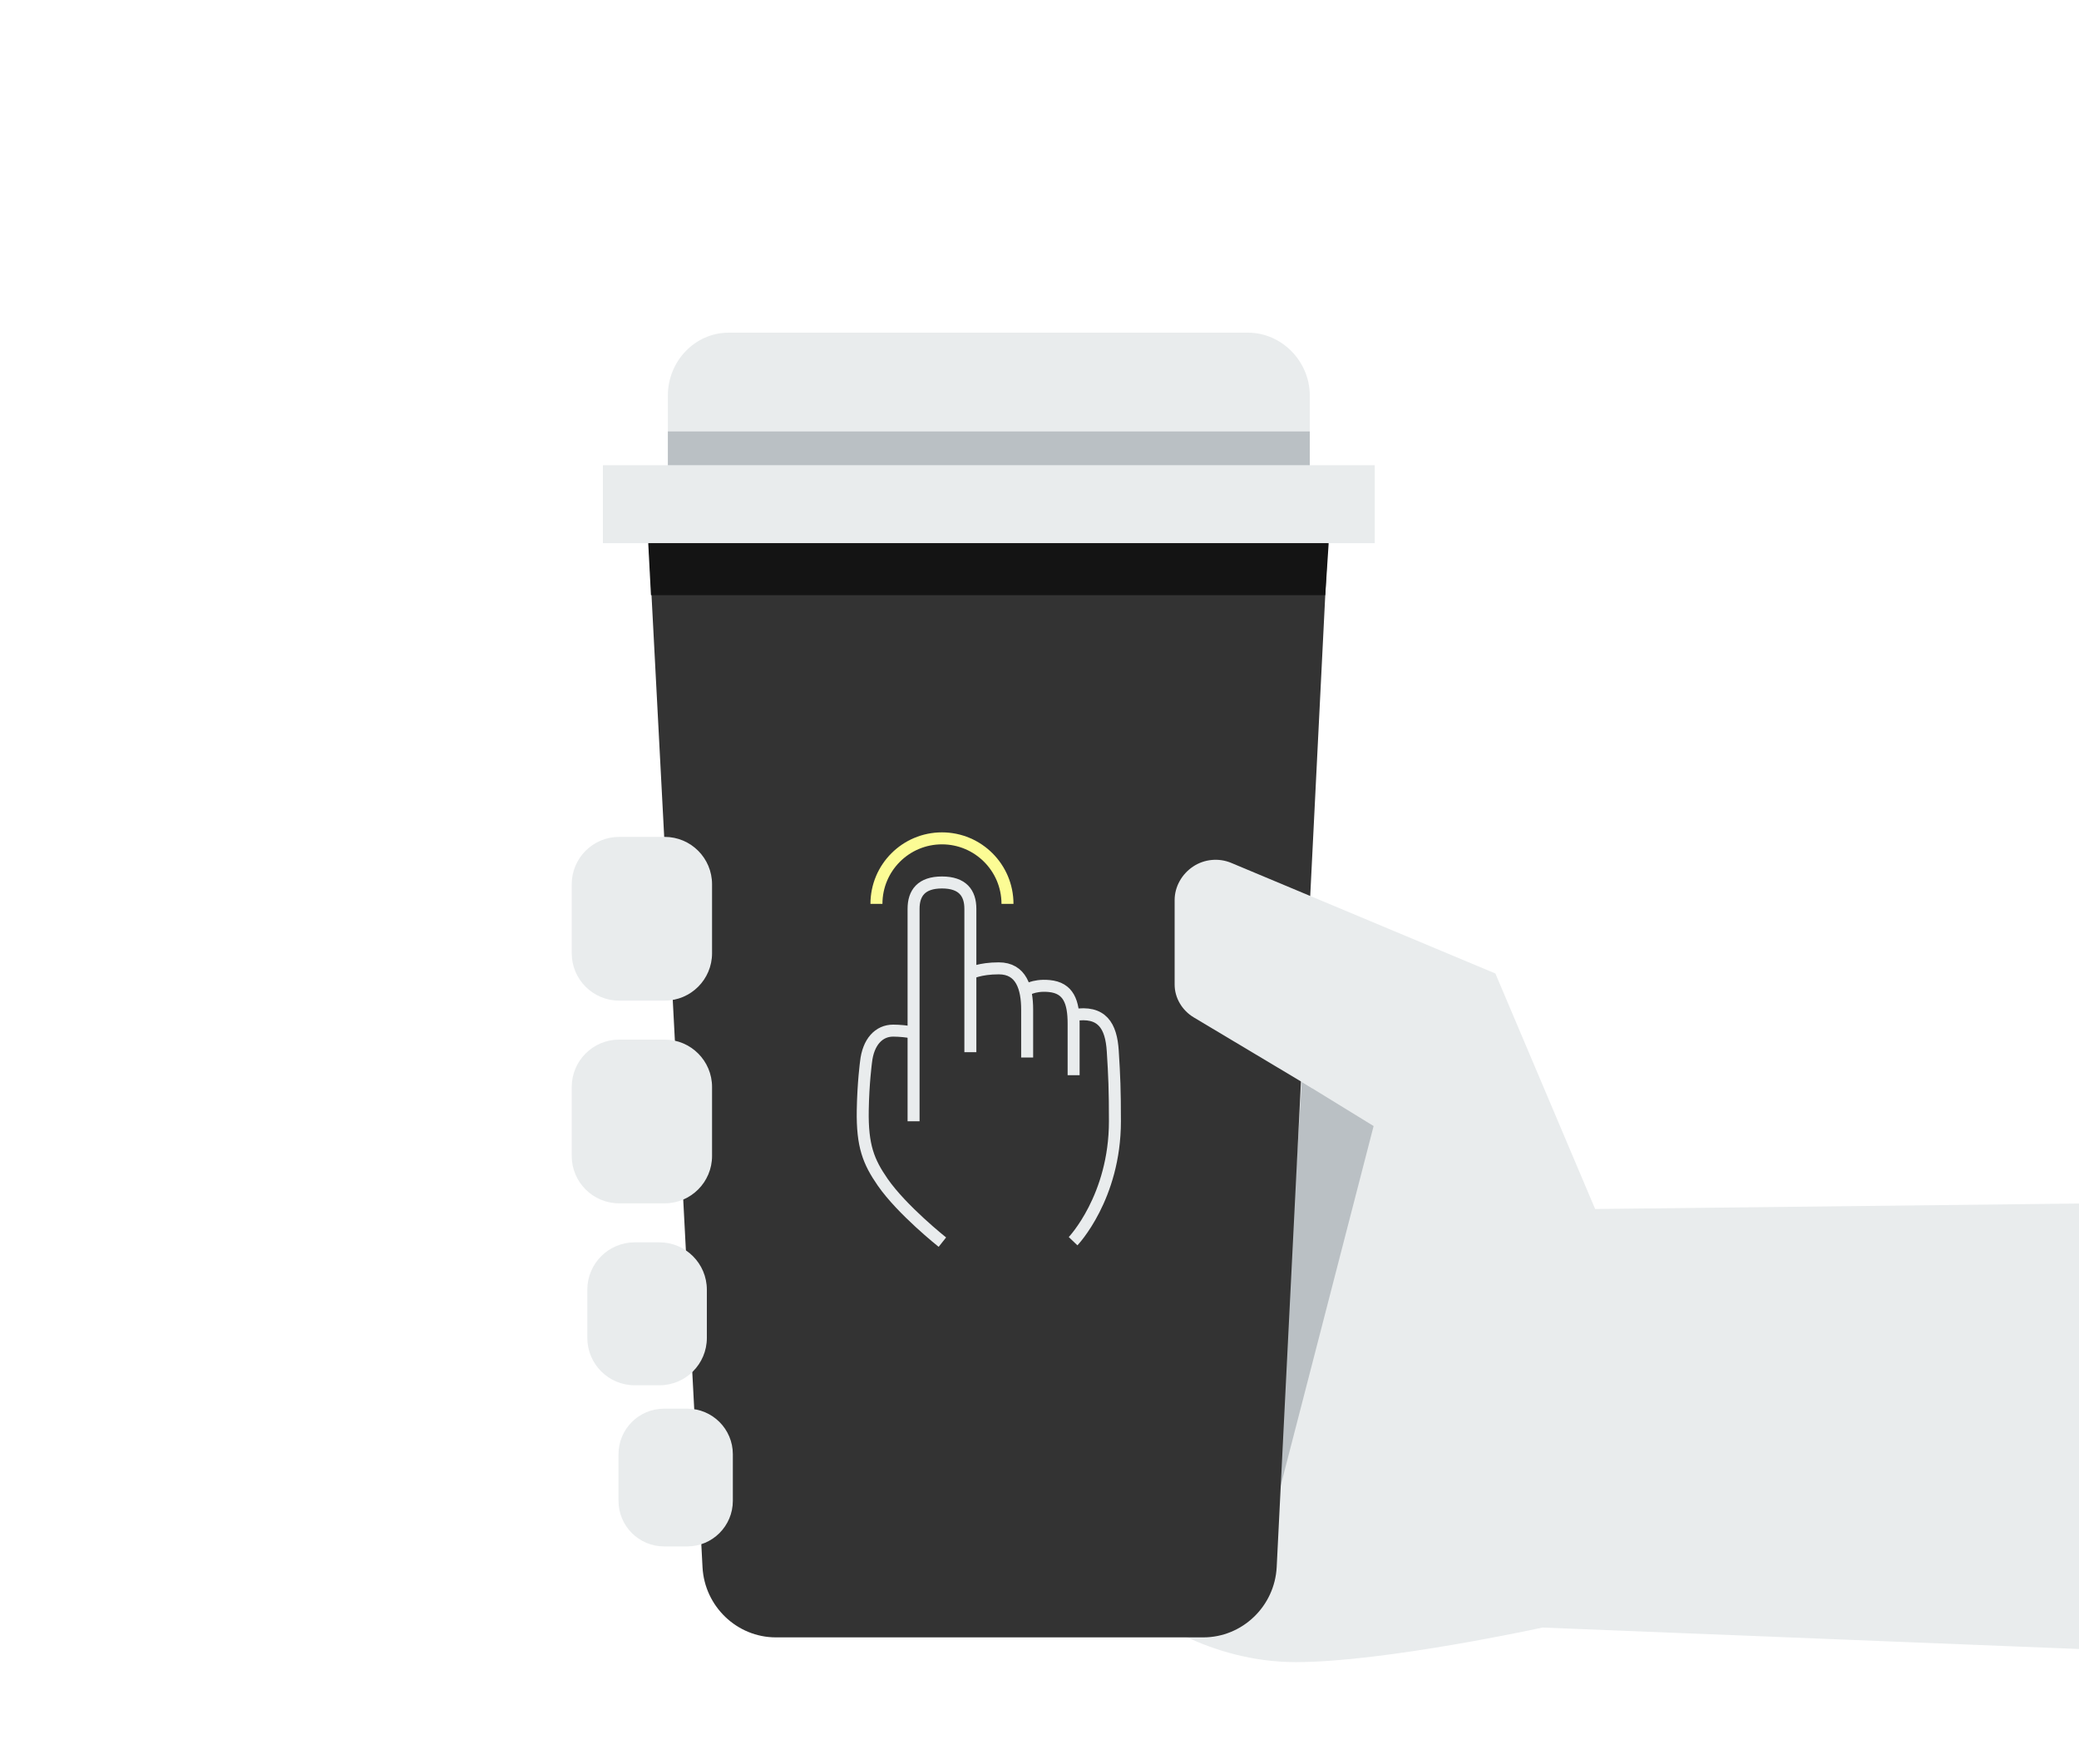
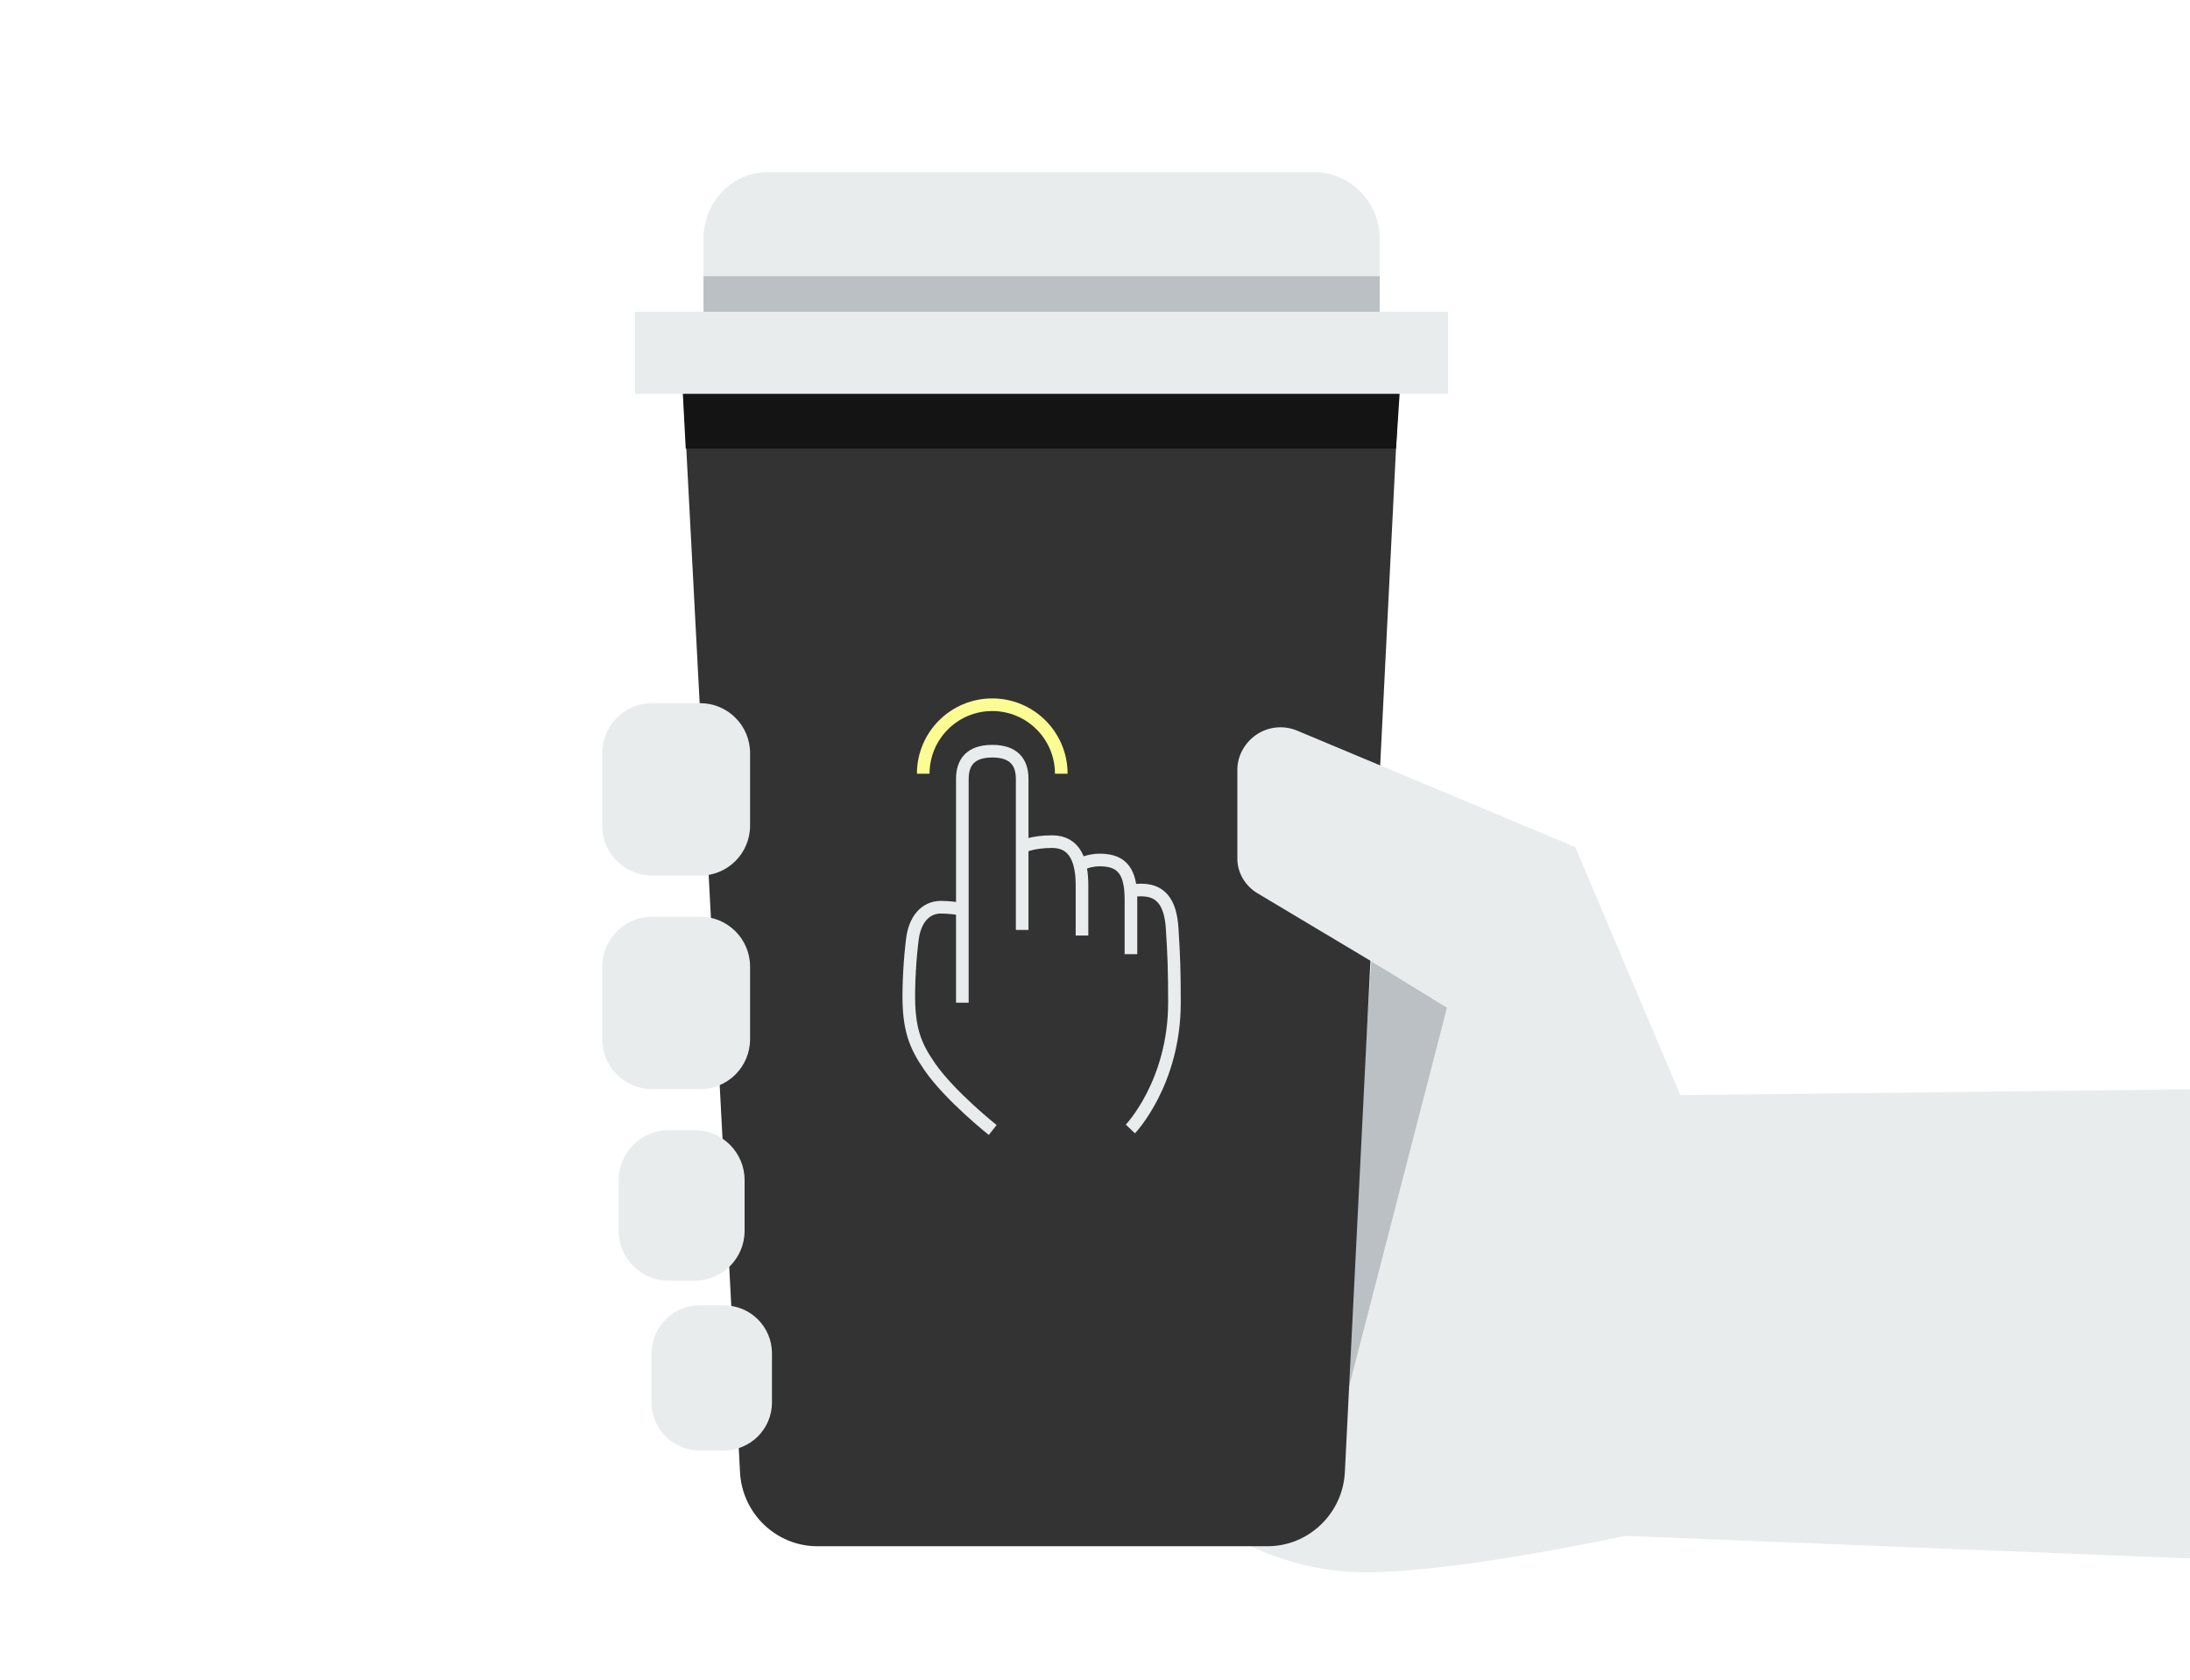
- <svg xmlns="http://www.w3.org/2000/svg" xmlns:xlink="http://www.w3.org/1999/xlink" version="1.1" id="Layer_1" x="0px" y="0px" width="800px" height="678.577px" viewBox="0 0 800 678.577" enable-background="new 0 0 800 678.577" xml:space="preserve">
+ <svg xmlns="http://www.w3.org/2000/svg" xmlns:xlink="http://www.w3.org/1999/xlink" version="1.1" id="Layer_1" x="0px" y="0px" width="800px" height="613.469px" viewBox="0 65.108 800 613.469" enable-background="new 0 65.108 800 613.469" xml:space="preserve">
  <g id="Background" display="none">
    <rect fill="#7C5B43" width="800" height="800" />
    <circle fill="#9E7457" cx="392.5" cy="426.5" r="184.5" />
    <circle fill="none" stroke="#9E7457" stroke-width="7" stroke-miterlimit="10" cx="392.5" cy="426.5" r="202.5" />
    <g>
      <circle display="inline" fill="none" stroke="#9E7457" stroke-width="4" stroke-linecap="round" stroke-miterlimit="10" stroke-dasharray="7.963,7.963" cx="392.5" cy="426.5" r="220.5" />
    </g>
    <g>
      <circle display="inline" fill="none" stroke="#9E7457" stroke-width="2" stroke-linecap="round" stroke-miterlimit="10" stroke-dasharray="7.989,7.989" cx="392.5" cy="426.5" r="236.5" />
    </g>
    <g>
      <circle display="inline" fill="none" stroke="#9E7457" stroke-linecap="round" stroke-miterlimit="10" stroke-dasharray="11.948,11.948" cx="392.5" cy="426.5" r="251" />
    </g>
    <path display="inline" fill="#E9ECED" d="M237,281.643c-0.035-18.855-15.328-34.129-34.191-34.129c-1.596,0-3.164,0.118-4.701,0.33   c-8.564-10.47-21.583-17.154-36.163-17.154c-18.714,0-34.85,11.013-42.301,26.907c-0.628-0.044-1.26-0.075-1.899-0.075   c-9.649,0-18.101,5.121-22.788,12.793c-1.359-0.449-2.807-0.7-4.316-0.7c-7.011,0-12.786,5.248-13.64,12.029L237,281.643   L237,281.643z" />
    <path display="inline" fill="#E9ECED" d="M202.985,120.427c0.96-1.938,1.515-4.114,1.515-6.423c0-8.008-6.492-14.5-14.5-14.5   c-0.012,0-0.023,0.002-0.035,0.002C187.402,86.397,175.859,76.504,162,76.504c-3.568,0-6.981,0.662-10.129,1.859   C146.088,66.602,133.992,58.504,120,58.504c-16.064,0-29.63,10.674-34.009,25.314c-4.048-1.495-8.423-2.314-12.991-2.314   c-20.71,0-37.5,16.79-37.5,37.5c0,0.478,0.018,0.95,0.036,1.423H202.985z" />
    <path display="inline" fill="#E9ECED" d="M708.985,716.428c0.96-1.938,1.515-4.113,1.515-6.424c0-8.008-6.492-14.5-14.5-14.5   c-0.012,0-0.023,0.002-0.035,0.002c-2.562-13.107-14.104-23.002-27.965-23.002c-3.568,0-6.98,0.662-10.129,1.859   c-5.783-11.763-17.879-19.859-31.871-19.859c-16.064,0-29.63,10.674-34.01,25.314c-4.047-1.496-8.423-2.314-12.99-2.314   c-20.711,0-37.5,16.789-37.5,37.5c0,0.479,0.018,0.95,0.036,1.424H708.985z" />
    <path display="inline" fill="#E9ECED" d="M745.998,165.548c-0.042-22.608-18.38-40.923-40.998-40.923   c-1.914,0-3.794,0.142-5.638,0.396c-10.271-12.553-25.879-20.569-43.362-20.569c-22.44,0-41.788,13.205-50.723,32.264   c-0.753-0.053-1.512-0.09-2.277-0.09c-11.569,0-21.704,6.141-27.324,15.34c-1.63-0.539-3.366-0.84-5.176-0.84   c-8.407,0-15.332,6.293-16.355,14.423L745.998,165.548L745.998,165.548z" />
    <path display="inline" fill="#E9ECED" d="M260.996,702.229c-0.042-22.371-18.188-40.495-40.57-40.495   c-1.894,0-3.754,0.14-5.579,0.392c-10.163-12.423-25.609-20.354-42.91-20.354c-22.206,0-41.352,13.066-50.193,31.927   c-0.745-0.053-1.495-0.089-2.253-0.089c-11.449,0-21.478,6.076-27.039,15.18c-1.613-0.533-3.331-0.831-5.122-0.831   c-8.319,0-15.172,6.228-16.185,14.272h189.851V702.229z" />
    <path display="inline" fill="#E9ECED" d="M553.878,352.923h134.255c-2.262-3.557-6.229-5.923-10.756-5.923   c-2.152,0-4.178,0.539-5.956,1.48c-2.679-11.173-12.728-19.48-24.722-19.48c-1.071,0-2.125,0.074-3.162,0.203   C636.779,321.134,626.634,316,615.285,316c-4.918,0-9.606,0.971-13.896,2.72c-3.239-4.662-8.627-7.72-14.733-7.72   c-9.907,0-17.938,8.032-17.938,17.939c0,0.797,0.07,1.577,0.171,2.347C560.498,335.091,554.521,343.275,553.878,352.923z" />
  </g>
  <g id="Objects">
    <g>
      <path fill="#E9ECED" d="M800,463.071l-186.186,2.111l-38.397-90.646l-80.497,11.567l-54.099,234.491    c0,0,23.808,18.928,57.834,18.928s94.893-13.303,94.893-13.303L800,634.47V463.071z" />
      <polygon fill="#BAC0C4" points="500.932,416.281 528.567,433.26 490.256,581.507   " />
      <path fill="#333333" d="M491.272,602.931C490.52,617.985,478.093,630,463.02,630H298.577c-15.047,0-27.46-11.973-28.249-26.999    L249.653,209h261.306L491.272,602.931z" />
      <rect x="232" y="179" fill="#E9ECED" width="297" height="30" />
      <path fill="#E9ECED" d="M504,179H257v-26.862C257,139.071,267.344,128,280.411,128h199.791C493.269,128,504,139.071,504,152.138    V179z" />
      <rect x="257" y="166" fill="#BAC0C4" width="247" height="13" />
      <path fill="#E9ECED" d="M274,366.764c0,10.072-8.165,18.236-18.236,18.236h-17.527C228.165,385,220,376.835,220,366.764v-26.527    c0-10.072,8.165-18.236,18.236-18.236h17.527c10.072,0,18.236,8.165,18.236,18.236L274,366.764L274,366.764z" />
      <path fill="#E9ECED" d="M274,444.764c0,10.071-8.165,18.236-18.236,18.236h-17.527C228.165,463,220,454.835,220,444.764v-26.526    c0-10.071,8.165-18.236,18.236-18.236h17.527c10.072,0,18.236,8.165,18.236,18.236L274,444.764L274,444.764z" />
      <path fill="#E9ECED" d="M272,514.764c0,10.071-8.165,18.236-18.236,18.236h-9.527C234.165,533,226,524.835,226,514.764v-18.526    c0-10.071,8.165-18.236,18.236-18.236h9.527c10.072,0,18.236,8.165,18.236,18.236L272,514.764L272,514.764z" />
      <path fill="#E9ECED" d="M282,577.462c0,9.687-7.852,17.538-17.538,17.538h-8.924c-9.686,0-17.538-7.854-17.538-17.538v-17.924    c0-9.687,7.852-17.538,17.538-17.538h8.924c9.686,0,17.538,7.853,17.538,17.538V577.462z" />
      <path fill="#E9ECED" d="M504.965,418.7l-45.625-27.258c-4.433-2.66-7.34-7.452-7.34-12.622v-32.5    c0-5.19,2.791-10.037,7.112-12.912c4.32-2.875,9.892-3.398,14.679-1.393l101.577,42.521L504.965,418.7z" />
      <polygon fill="#141414" points="509.959,229 250.495,229 249.443,209 511.273,209   " />
      <g display="none">
        <g display="inline">
          <text transform="matrix(1 -0.1642 0 1 296.9868 352.9316)" fill="#736357" font-family="'BreeSerif-Regular'" font-size="46.245">COFFEE?</text>
        </g>
        <text transform="matrix(1 0 0 1 283.1978 403.543)" display="inline" fill="#4C4C4C" font-family="'Cookie-Regular'" font-size="65.876">Push me</text>
        <text transform="matrix(1 0 0 1 343.9434 454.501)" display="inline" fill="#4C4C4C" font-family="'BebasNeueBold'" font-size="43.048">FOR A</text>
        <g display="inline">
          <g>
            <path fill="#4C4C4C" d="M302.906,467.534c4.75,1.137,9.52,2.167,14.305,3.09c7.312,1.397,10.555,4.735,9.684,10.388       c-0.487,3.104-2.482,5.223-6.044,6.273c2.016,0.868,3.518,2.062,4.511,3.603c0.991,1.541,1.334,3.391,1.004,5.55       c-0.498,3.275-2.087,5.599-4.812,6.92c-2.722,1.32-6.457,1.572-11.137,0.667c-5.258-1.021-10.499-2.156-15.719-3.409       c0.323-1.347,0.646-2.691,0.969-4.037c0.618,0.096,1.236,0.189,1.854,0.282c1.089,0.149,1.73-0.194,1.921-1.027       c1.779-7.742,3.558-15.483,5.337-23.226c-0.963-0.274-1.925-0.554-2.886-0.835C302.23,470.358,302.568,468.946,302.906,467.534       z M311.007,474.185c-0.635,3.026-1.27,6.053-1.905,9.078c1.307,0.274,2.612,0.54,3.921,0.8       c2.191,0.433,3.894,0.305,5.091-0.361c1.196-0.667,1.929-1.778,2.204-3.325c0.274-1.548-0.044-2.731-0.946-3.556       c-0.903-0.826-2.298-1.415-4.189-1.787C313.789,474.759,312.397,474.476,311.007,474.185z M308.166,487.728       c-0.733,3.494-1.466,6.989-2.199,10.483c1.731,0.363,3.465,0.714,5.201,1.051c4.809,0.931,7.529-0.462,8.139-4.025       c0.292-1.684-0.076-3.072-1.088-4.174c-1.013-1.101-2.588-1.848-4.738-2.264C311.707,488.456,309.935,488.099,308.166,487.728z       " />
            <path fill="#4C4C4C" d="M328.382,507.046c0.195-1.37,0.392-2.74,0.586-4.11c0.622,0.037,1.243,0.072,1.864,0.106       c1.094,0.047,1.697-0.357,1.809-1.204c1.046-7.875,2.092-15.749,3.138-23.624c-0.98-0.182-1.96-0.368-2.939-0.56       c0.204-1.438,0.408-2.875,0.612-4.312c4.661,0.661,9.333,1.224,14.012,1.685c3.977,0.391,6.965,1.355,9.006,2.974       c2.038,1.616,2.979,4.082,2.776,7.425c-0.142,2.318-0.887,4.191-2.262,5.607s-2.983,2.396-4.812,2.937       c1.27,0.547,2.227,1.662,2.878,3.354c1.127,2.769,2.286,5.53,3.475,8.289c1.064,0.098,2.13,0.189,3.195,0.278       c-0.072,1.45-0.146,2.9-0.22,4.352c-4.682-0.237-9.361-0.564-14.033-0.981c0.123-1.379,0.246-2.757,0.369-4.135       c0.547-0.003,1.094-0.007,1.641-0.012c0.869-0.029,1.323-0.303,1.365-0.812c0.018-0.204-0.04-0.448-0.166-0.732       c-0.734-1.774-1.458-3.552-2.169-5.329c-0.328-0.888-0.72-1.532-1.18-1.936c-0.46-0.402-1.145-0.646-2.054-0.737       c-1.657-0.164-3.313-0.341-4.969-0.527c-0.335,2.953-0.67,5.907-1.005,8.861c1.207,0.188,2.414,0.369,3.622,0.546       c-0.148,1.443-0.298,2.89-0.447,4.334C337.77,508.292,333.071,507.715,328.382,507.046z M340.854,490.198       c1.562,0.177,3.122,0.343,4.685,0.499c4.426,0.437,6.79-1.279,7.083-5.022c0.171-2.146-0.288-3.587-1.367-4.33       c-1.081-0.744-2.869-1.227-5.373-1.48c-1.27-0.129-2.539-0.267-3.807-0.41C341.667,483.035,341.26,486.616,340.854,490.198z" />
            <path fill="#4C4C4C" d="M391.034,510.538c-9.009,0.272-18.026,0.213-27.032-0.181c0.06-1.384,0.121-2.767,0.181-4.147       c0.621-0.024,1.241-0.05,1.861-0.077c1.091-0.061,1.651-0.521,1.679-1.375c0.271-7.938,0.541-15.879,0.812-23.816       c-0.992-0.086-1.982-0.176-2.974-0.271c0.062-1.45,0.125-2.901,0.188-4.353c7.874,0.339,15.756,0.396,23.633,0.172       c0.081,2.835,0.161,5.669,0.242,8.504c-1.796,0.171-3.594,0.327-5.394,0.47c-0.01-0.684-0.018-1.367-0.026-2.05       c-0.007-0.58-0.102-0.989-0.278-1.227c-0.179-0.237-0.599-0.354-1.262-0.348c-2.586,0.021-5.173,0.012-7.759-0.026       c-0.044,2.921-0.088,5.842-0.132,8.763c4.142,0.062,8.283,0.05,12.425-0.037c0.037,1.743,0.072,3.485,0.108,5.228       c-4.204,0.089-8.408,0.102-12.612,0.037c-0.049,3.194-0.097,6.39-0.145,9.582c3.011,0.046,6.021,0.054,9.032,0.022       c0.673-0.007,1.101-0.142,1.285-0.398c0.183-0.26,0.27-0.679,0.261-1.26c-0.012-0.854-0.024-1.708-0.037-2.562       c1.887,0.093,3.775,0.17,5.666,0.23C390.85,504.459,390.942,507.499,391.034,510.538z" />
            <path fill="#4C4C4C" d="M396.907,504.566c2.629-8.095,5.058-16.217,7.284-24.359c-1.104-0.022-2.206-0.051-3.31-0.085       c-0.086-1.381-0.173-2.762-0.259-4.145c3.934-0.244,7.864-0.562,11.789-0.947c4.463,9.466,9.232,18.845,14.31,28.123       c0.02-0.003,0.037-0.005,0.058-0.009c1.066-0.088,2.135-0.181,3.203-0.277c0.2,1.438,0.401,2.876,0.604,4.313       c-4.859,0.681-9.729,1.263-14.605,1.744c-0.138-1.377-0.272-2.754-0.409-4.131c0.705-0.121,1.409-0.244,2.112-0.37       c0.629-0.135,1.043-0.316,1.244-0.545c0.202-0.229,0.18-0.604-0.064-1.128c-0.505-1.01-1.007-2.021-1.505-3.034       c-4.312,0.455-8.632,0.831-12.953,1.129c-0.451,1.538-0.91,3.075-1.375,4.611c1.126-0.021,2.253-0.047,3.379-0.078       c0.105,1.448,0.213,2.896,0.319,4.345c-4.374,0.321-8.753,0.563-13.134,0.728c-0.051-1.383-0.103-2.767-0.154-4.148       c0.616-0.074,1.232-0.148,1.85-0.227C396.073,505.974,396.614,505.47,396.907,504.566z M409.207,481.093       c-1.2,4.992-2.472,9.979-3.814,14.957c3.391-0.246,6.776-0.541,10.16-0.885c-2.13-4.678-4.191-9.373-6.188-14.086       C409.312,481.084,409.26,481.088,409.207,481.093z" />
            <path fill="#4C4C4C" d="M435.252,500.431c-1.209-7.765-2.419-15.529-3.628-23.295c-0.993,0.104-1.985,0.201-2.979,0.295       c-0.211-1.438-0.422-2.874-0.632-4.311c4.097-0.602,8.184-1.278,12.26-2.033c0.252,1.36,0.504,2.721,0.756,4.081       c-0.559,0.156-1.116,0.311-1.677,0.463c-0.979,0.28-1.387,0.906-1.216,1.882c0.648,3.702,1.298,7.403,1.946,11.105       c2.919-4.812,5.697-9.66,8.335-14.537c-0.972,0.149-1.943,0.295-2.915,0.437c-0.284-1.424-0.566-2.849-0.852-4.271       c3.967-0.79,7.923-1.653,11.865-2.591c0.319,1.347,0.641,2.692,0.959,4.039c-0.551,0.184-1.103,0.365-1.653,0.548       c-0.635,0.217-1.209,0.84-1.736,1.868c-1.785,3.45-3.639,6.887-5.562,10.309c4.116,4.239,8.362,8.407,12.735,12.499       c0.985-0.176,1.972-0.354,2.955-0.539c0.339,1.412,0.678,2.824,1.018,4.236c-4.757,1.142-9.528,2.187-14.316,3.135       c-0.269-1.357-0.537-2.715-0.806-4.072c0.562-0.164,1.126-0.329,1.688-0.495c0.727-0.218,1.04-0.562,0.942-1.029       c-0.041-0.201-0.188-0.449-0.441-0.747c-2.407-2.487-4.771-4.998-7.095-7.531c-1.244,2.079-2.516,4.151-3.812,6.217       c0.274,1.565,0.549,3.13,0.822,4.695c1.065-0.135,2.13-0.274,3.194-0.419c0.264,1.428,0.526,2.855,0.79,4.284       c-4.496,0.829-9.005,1.572-13.522,2.231c-0.2-1.369-0.398-2.737-0.6-4.107c0.605-0.141,1.213-0.281,1.818-0.426       c0.549-0.151,0.936-0.357,1.16-0.617C435.279,501.473,435.347,501.038,435.252,500.431z" />
          </g>
        </g>
        <text transform="matrix(1 0 0 1 323.54 289.1562)" display="inline" fill="#4C4C4C" font-family="'BreeSerif-Regular'" font-size="37.855">Need</text>
      </g>
      <g display="none">
        <g display="inline">
          <text transform="matrix(1 -0.1642 0 1 294.9873 350.9321)" fill="#C7B299" font-family="'BreeSerif-Regular'" font-size="46.245">COFFEE?</text>
        </g>
        <text transform="matrix(1 0 0 1 282 401.4971)" display="inline" fill="#8C8C8C" font-family="'Cookie-Regular'" font-size="65.876">Push me</text>
        <text transform="matrix(1 0 0 1 341.9434 452.501)" display="inline" fill="#8C8C8C" font-family="'BebasNeueBold'" font-size="43.048">FOR A</text>
        <g display="inline">
          <g>
            <path fill="#8C8C8C" d="M300.906,465.534c4.75,1.137,9.52,2.167,14.305,3.09c7.312,1.396,10.555,4.735,9.684,10.388       c-0.488,3.104-2.482,5.222-6.044,6.273c2.016,0.868,3.518,2.062,4.511,3.603c0.991,1.541,1.334,3.391,1.004,5.55       c-0.498,3.275-2.087,5.599-4.812,6.92c-2.722,1.32-6.457,1.572-11.137,0.667c-5.258-1.021-10.499-2.156-15.719-3.409       c0.323-1.347,0.646-2.691,0.969-4.037c0.618,0.096,1.236,0.189,1.854,0.282c1.09,0.149,1.73-0.194,1.921-1.027       c1.779-7.742,3.558-15.483,5.337-23.226c-0.963-0.274-1.925-0.554-2.886-0.835C300.23,468.358,300.568,466.946,300.906,465.534       z M309.007,472.185c-0.635,3.026-1.27,6.053-1.905,9.078c1.307,0.274,2.612,0.54,3.921,0.8       c2.191,0.433,3.894,0.305,5.091-0.361c1.197-0.667,1.929-1.777,2.204-3.325c0.274-1.548-0.044-2.731-0.946-3.556       c-0.904-0.826-2.298-1.415-4.189-1.787C311.789,472.759,310.397,472.476,309.007,472.185z M306.166,485.728       c-0.733,3.494-1.466,6.989-2.199,10.483c1.731,0.363,3.465,0.714,5.201,1.051c4.809,0.931,7.529-0.462,8.139-4.025       c0.292-1.684-0.076-3.072-1.088-4.174c-1.013-1.101-2.588-1.848-4.738-2.264C309.707,486.456,307.935,486.099,306.166,485.728z       " />
            <path fill="#8C8C8C" d="M326.382,505.046c0.195-1.37,0.392-2.74,0.586-4.11c0.622,0.037,1.243,0.072,1.864,0.106       c1.094,0.047,1.697-0.357,1.809-1.204c1.046-7.875,2.092-15.749,3.138-23.624c-0.98-0.182-1.96-0.368-2.939-0.56       c0.204-1.438,0.408-2.875,0.612-4.312c4.661,0.661,9.333,1.224,14.012,1.685c3.977,0.391,6.965,1.355,9.006,2.974       c2.038,1.616,2.979,4.081,2.776,7.425c-0.142,2.318-0.887,4.191-2.262,5.607s-2.982,2.396-4.812,2.937       c1.27,0.547,2.226,1.661,2.878,3.354c1.127,2.769,2.286,5.53,3.475,8.289c1.064,0.098,2.13,0.189,3.195,0.278       c-0.072,1.45-0.146,2.9-0.22,4.352c-4.682-0.237-9.361-0.564-14.033-0.981c0.123-1.379,0.246-2.757,0.369-4.135       c0.547-0.003,1.094-0.007,1.641-0.012c0.869-0.029,1.324-0.303,1.365-0.812c0.018-0.204-0.04-0.448-0.166-0.732       c-0.734-1.774-1.458-3.552-2.169-5.329c-0.329-0.888-0.72-1.532-1.18-1.936c-0.459-0.402-1.145-0.646-2.054-0.737       c-1.657-0.164-3.313-0.341-4.969-0.527c-0.335,2.953-0.67,5.907-1.005,8.861c1.207,0.188,2.414,0.369,3.622,0.546       c-0.148,1.443-0.298,2.89-0.447,4.334C335.77,506.292,331.071,505.715,326.382,505.046z M338.854,488.198       c1.562,0.177,3.122,0.343,4.685,0.499c4.426,0.437,6.79-1.279,7.083-5.022c0.171-2.146-0.288-3.587-1.367-4.33       c-1.08-0.744-2.869-1.227-5.373-1.48c-1.27-0.129-2.539-0.267-3.807-0.41C339.667,481.035,339.26,484.616,338.854,488.198z" />
            <path fill="#8C8C8C" d="M389.034,508.538c-9.009,0.272-18.026,0.213-27.032-0.181c0.06-1.384,0.121-2.767,0.181-4.147       c0.621-0.024,1.241-0.05,1.861-0.077c1.091-0.061,1.651-0.521,1.679-1.375c0.271-7.938,0.541-15.879,0.812-23.816       c-0.992-0.086-1.982-0.176-2.974-0.271c0.062-1.45,0.125-2.901,0.188-4.353c7.874,0.339,15.756,0.396,23.633,0.172       c0.081,2.835,0.161,5.669,0.242,8.504c-1.796,0.171-3.594,0.327-5.394,0.47c-0.01-0.684-0.018-1.367-0.026-2.05       c-0.007-0.58-0.102-0.989-0.278-1.227c-0.178-0.237-0.599-0.354-1.262-0.348c-2.586,0.021-5.173,0.012-7.759-0.026       c-0.044,2.921-0.088,5.842-0.132,8.763c4.142,0.062,8.283,0.05,12.425-0.037c0.037,1.743,0.072,3.485,0.108,5.228       c-4.204,0.089-8.408,0.102-12.612,0.037c-0.049,3.194-0.097,6.39-0.145,9.582c3.011,0.046,6.021,0.054,9.032,0.022       c0.673-0.007,1.101-0.142,1.285-0.398c0.183-0.26,0.27-0.679,0.261-1.26c-0.012-0.854-0.024-1.708-0.037-2.562       c1.887,0.093,3.775,0.17,5.666,0.23C388.85,502.459,388.942,505.499,389.034,508.538z" />
            <path fill="#8C8C8C" d="M394.907,502.566c2.629-8.095,5.057-16.217,7.284-24.359c-1.104-0.022-2.207-0.051-3.31-0.085       c-0.086-1.381-0.173-2.762-0.259-4.145c3.934-0.244,7.864-0.562,11.789-0.947c4.463,9.466,9.232,18.845,14.31,28.123       c0.02-0.003,0.037-0.005,0.058-0.009c1.066-0.088,2.135-0.181,3.203-0.277c0.2,1.438,0.401,2.876,0.604,4.313       c-4.859,0.681-9.729,1.263-14.605,1.744c-0.138-1.377-0.272-2.754-0.409-4.131c0.705-0.121,1.409-0.244,2.112-0.37       c0.629-0.135,1.043-0.316,1.244-0.545c0.202-0.229,0.18-0.604-0.064-1.128c-0.505-1.01-1.007-2.021-1.505-3.034       c-4.312,0.455-8.632,0.831-12.953,1.129c-0.451,1.538-0.909,3.075-1.375,4.611c1.127-0.021,2.253-0.047,3.379-0.078       c0.105,1.448,0.213,2.896,0.319,4.345c-4.374,0.321-8.753,0.563-13.134,0.728c-0.051-1.383-0.103-2.767-0.154-4.148       c0.616-0.074,1.232-0.148,1.85-0.227C394.073,503.975,394.614,503.47,394.907,502.566z M407.207,479.093       c-1.2,4.992-2.472,9.979-3.814,14.957c3.391-0.246,6.776-0.541,10.16-0.885c-2.13-4.678-4.191-9.373-6.188-14.086       C407.312,479.084,407.26,479.088,407.207,479.093z" />
            <path fill="#8C8C8C" d="M433.252,498.431c-1.209-7.765-2.419-15.529-3.628-23.295c-0.993,0.104-1.985,0.201-2.979,0.295       c-0.211-1.438-0.422-2.874-0.632-4.311c4.097-0.602,8.184-1.278,12.26-2.033c0.252,1.36,0.504,2.721,0.756,4.081       c-0.559,0.156-1.116,0.311-1.677,0.463c-0.979,0.28-1.386,0.906-1.216,1.882c0.648,3.702,1.298,7.403,1.946,11.105       c2.919-4.812,5.697-9.66,8.335-14.537c-0.972,0.149-1.943,0.295-2.915,0.437c-0.284-1.424-0.566-2.849-0.852-4.271       c3.967-0.79,7.923-1.653,11.865-2.591c0.319,1.347,0.641,2.692,0.959,4.039c-0.551,0.184-1.103,0.365-1.653,0.548       c-0.635,0.217-1.209,0.84-1.736,1.868c-1.785,3.45-3.639,6.887-5.562,10.309c4.116,4.239,8.362,8.407,12.735,12.499       c0.985-0.176,1.972-0.354,2.955-0.539c0.339,1.412,0.678,2.824,1.018,4.236c-4.757,1.142-9.528,2.187-14.316,3.135       c-0.269-1.357-0.537-2.715-0.806-4.072c0.562-0.164,1.126-0.329,1.688-0.495c0.727-0.218,1.04-0.562,0.942-1.029       c-0.041-0.201-0.188-0.45-0.441-0.747c-2.407-2.487-4.771-4.998-7.095-7.531c-1.244,2.079-2.516,4.151-3.812,6.217       c0.274,1.565,0.549,3.13,0.822,4.695c1.065-0.135,2.13-0.274,3.194-0.419c0.264,1.428,0.526,2.855,0.79,4.284       c-4.496,0.829-9.005,1.572-13.522,2.231c-0.2-1.369-0.398-2.737-0.6-4.107c0.605-0.141,1.213-0.281,1.818-0.426       c0.549-0.151,0.936-0.357,1.16-0.617C433.279,499.473,433.347,499.038,433.252,498.431z" />
          </g>
        </g>
        <text transform="matrix(1 0 0 1 321.54 287.1562)" display="inline" fill="#8C8C8C" font-family="'BreeSerif-Regular'" font-size="37.855">Need</text>
      </g>
      <g display="none">
        <text transform="matrix(1 -0.1642 0 1 292.9868 348.9316)" display="inline" fill="#FCFC95" font-family="'BreeSerif-Regular'" font-size="46.245">COFFEE?</text>
        <text transform="matrix(1 0 0 1 280.8022 400)" display="inline" fill="#EEEEEE" font-family="'Cookie-Regular'" font-size="65.876">Push me</text>
        <text transform="matrix(1 0 0 1 339.9434 450.501)" display="inline" fill="#E9ECED" font-family="'BebasNeueBold'" font-size="43.048">For A</text>
        <g display="inline">
          <g>
            <path fill="#EEEEEE" d="M298.906,463.534c4.75,1.137,9.52,2.167,14.305,3.09c7.312,1.396,10.555,4.735,9.684,10.388       c-0.487,3.104-2.482,5.222-6.044,6.273c2.016,0.868,3.518,2.062,4.511,3.603c0.991,1.541,1.334,3.391,1.004,5.55       c-0.498,3.275-2.087,5.598-4.812,6.92c-2.722,1.32-6.457,1.572-11.137,0.667c-5.258-1.021-10.499-2.156-15.719-3.409       c0.323-1.347,0.646-2.691,0.969-4.037c0.618,0.096,1.236,0.189,1.854,0.282c1.089,0.149,1.73-0.194,1.921-1.027       c1.779-7.742,3.558-15.483,5.337-23.226c-0.963-0.274-1.925-0.554-2.886-0.835C298.23,466.358,298.568,464.946,298.906,463.534       z M307.007,470.185c-0.635,3.026-1.27,6.053-1.905,9.078c1.306,0.274,2.612,0.54,3.92,0.8c2.191,0.433,3.894,0.306,5.091-0.361       c1.196-0.667,1.929-1.777,2.204-3.325c0.274-1.548-0.044-2.729-0.946-3.556c-0.903-0.825-2.298-1.415-4.189-1.787       C309.789,470.759,308.397,470.476,307.007,470.185z M304.166,483.728c-0.733,3.494-1.466,6.989-2.199,10.483       c1.731,0.363,3.465,0.714,5.201,1.051c4.809,0.931,7.529-0.461,8.139-4.025c0.291-1.684-0.075-3.072-1.088-4.174       c-1.013-1.101-2.588-1.848-4.738-2.264C307.707,484.456,305.935,484.099,304.166,483.728z" />
            <path fill="#EEEEEE" d="M324.382,503.046c0.195-1.37,0.392-2.74,0.586-4.11c0.622,0.037,1.243,0.072,1.864,0.106       c1.094,0.047,1.697-0.357,1.809-1.204c1.046-7.875,2.092-15.749,3.138-23.624c-0.98-0.182-1.96-0.368-2.939-0.56       c0.204-1.438,0.408-2.875,0.612-4.312c4.661,0.661,9.333,1.224,14.012,1.685c3.977,0.391,6.965,1.355,9.006,2.974       c2.038,1.616,2.979,4.081,2.776,7.425c-0.142,2.318-0.887,4.191-2.262,5.607s-2.983,2.396-4.812,2.937       c1.27,0.547,2.227,1.661,2.878,3.354c1.127,2.769,2.286,5.53,3.475,8.289c1.064,0.098,2.13,0.189,3.195,0.277       c-0.072,1.451-0.146,2.901-0.22,4.353c-4.682-0.237-9.361-0.564-14.033-0.981c0.123-1.379,0.246-2.757,0.369-4.135       c0.547-0.003,1.094-0.007,1.641-0.012c0.869-0.029,1.323-0.302,1.365-0.812c0.018-0.204-0.039-0.448-0.166-0.732       c-0.734-1.774-1.458-3.552-2.169-5.329c-0.329-0.888-0.72-1.532-1.18-1.936c-0.459-0.402-1.145-0.646-2.054-0.737       c-1.657-0.164-3.313-0.341-4.969-0.527c-0.335,2.953-0.67,5.907-1.005,8.861c1.207,0.188,2.414,0.369,3.622,0.546       c-0.148,1.443-0.298,2.889-0.447,4.334C333.77,504.292,329.071,503.715,324.382,503.046z M336.854,486.198       c1.562,0.177,3.122,0.343,4.685,0.499c4.426,0.437,6.79-1.279,7.083-5.022c0.171-2.146-0.288-3.587-1.367-4.33       c-1.081-0.744-2.869-1.227-5.373-1.48c-1.27-0.129-2.539-0.267-3.807-0.41C337.667,479.035,337.26,482.616,336.854,486.198z" />
            <path fill="#EEEEEE" d="M387.034,506.538c-9.009,0.272-18.026,0.213-27.032-0.181c0.06-1.384,0.121-2.767,0.181-4.147       c0.621-0.024,1.241-0.05,1.861-0.077c1.091-0.061,1.651-0.521,1.679-1.375c0.271-7.938,0.541-15.879,0.812-23.816       c-0.992-0.086-1.982-0.176-2.974-0.271c0.062-1.45,0.125-2.901,0.188-4.353c7.874,0.339,15.756,0.396,23.633,0.172       c0.081,2.835,0.161,5.669,0.242,8.504c-1.796,0.171-3.594,0.327-5.394,0.47c-0.01-0.684-0.018-1.367-0.026-2.05       c-0.007-0.58-0.102-0.989-0.278-1.227c-0.178-0.237-0.599-0.353-1.262-0.348c-2.586,0.021-5.173,0.012-7.759-0.026       c-0.044,2.921-0.088,5.842-0.132,8.763c4.142,0.062,8.283,0.05,12.425-0.037c0.037,1.743,0.072,3.485,0.108,5.228       c-4.204,0.089-8.408,0.102-12.612,0.037c-0.049,3.194-0.097,6.39-0.145,9.582c3.011,0.046,6.021,0.054,9.032,0.022       c0.673-0.007,1.101-0.142,1.285-0.398c0.183-0.26,0.27-0.679,0.261-1.26c-0.012-0.854-0.024-1.708-0.037-2.562       c1.887,0.093,3.775,0.17,5.666,0.23C386.85,500.459,386.942,503.499,387.034,506.538z" />
            <path fill="#EEEEEE" d="M392.907,500.566c2.629-8.095,5.057-16.217,7.284-24.359c-1.104-0.022-2.207-0.051-3.31-0.085       c-0.086-1.381-0.173-2.762-0.259-4.145c3.934-0.244,7.864-0.562,11.789-0.947c4.463,9.466,9.232,18.845,14.31,28.123       c0.02-0.003,0.037-0.005,0.058-0.009c1.066-0.088,2.135-0.181,3.203-0.277c0.2,1.438,0.401,2.876,0.604,4.313       c-4.859,0.681-9.729,1.263-14.605,1.744c-0.138-1.377-0.272-2.754-0.409-4.131c0.705-0.121,1.409-0.244,2.112-0.37       c0.63-0.134,1.042-0.315,1.244-0.545c0.201-0.229,0.18-0.604-0.064-1.128c-0.505-1.01-1.007-2.021-1.505-3.034       c-4.312,0.455-8.632,0.831-12.954,1.129c-0.451,1.538-0.909,3.075-1.374,4.611c1.126-0.021,2.252-0.047,3.378-0.078       c0.105,1.448,0.213,2.896,0.318,4.345c-4.373,0.321-8.752,0.563-13.133,0.728c-0.051-1.383-0.103-2.767-0.154-4.148       c0.616-0.074,1.232-0.148,1.85-0.227C392.073,501.975,392.614,501.47,392.907,500.566z M405.207,477.093       c-1.2,4.992-2.472,9.979-3.814,14.957c3.391-0.246,6.777-0.541,10.16-0.885c-2.13-4.678-4.191-9.373-6.188-14.086       C405.312,477.084,405.26,477.088,405.207,477.093z" />
            <path fill="#EEEEEE" d="M431.252,496.431c-1.209-7.765-2.419-15.529-3.628-23.295c-0.993,0.104-1.985,0.201-2.979,0.295       c-0.211-1.438-0.422-2.874-0.632-4.311c4.097-0.602,8.184-1.278,12.26-2.033c0.252,1.36,0.504,2.721,0.756,4.081       c-0.559,0.156-1.116,0.311-1.677,0.463c-0.979,0.281-1.386,0.906-1.216,1.882c0.648,3.702,1.298,7.403,1.946,11.105       c2.919-4.812,5.697-9.66,8.335-14.537c-0.972,0.149-1.943,0.295-2.915,0.437c-0.284-1.424-0.566-2.849-0.852-4.271       c3.967-0.79,7.923-1.653,11.865-2.591c0.319,1.347,0.641,2.692,0.959,4.039c-0.551,0.184-1.103,0.365-1.653,0.548       c-0.635,0.217-1.21,0.84-1.736,1.868c-1.785,3.45-3.639,6.887-5.562,10.309c4.116,4.239,8.362,8.407,12.735,12.499       c0.985-0.176,1.972-0.354,2.955-0.539c0.339,1.412,0.678,2.824,1.018,4.236c-4.757,1.142-9.528,2.187-14.316,3.135       c-0.269-1.357-0.537-2.715-0.806-4.072c0.562-0.164,1.126-0.329,1.688-0.495c0.727-0.218,1.04-0.562,0.942-1.029       c-0.041-0.201-0.188-0.45-0.441-0.747c-2.407-2.487-4.771-4.998-7.095-7.531c-1.244,2.079-2.516,4.151-3.812,6.217       c0.274,1.565,0.549,3.13,0.822,4.695c1.065-0.135,2.13-0.274,3.194-0.419c0.264,1.428,0.526,2.855,0.79,4.284       c-4.496,0.829-9.005,1.572-13.522,2.231c-0.2-1.369-0.398-2.737-0.6-4.107c0.605-0.141,1.213-0.281,1.818-0.426       c0.549-0.15,0.936-0.357,1.16-0.617C431.279,497.473,431.347,497.038,431.252,496.431z" />
          </g>
        </g>
        <text transform="matrix(1 0 0 1 319.54 285.1562)" display="inline" fill="#E9ECED" font-family="'BreeSerif-Regular'" font-size="37.855">Need</text>
      </g>
    </g>
    <g>
      <g>
        <g>
          <defs>
            <rect id="SVGID_1_" x="329.667" y="320.264" width="101.665" height="159.472" />
          </defs>
          <clipPath id="SVGID_2_">
            <use xlink:href="#SVGID_1_" overflow="visible" />
          </clipPath>
          <path clip-path="url(#SVGID_2_)" fill="none" stroke="#E9ECED" stroke-width="4.613" stroke-miterlimit="10" d="      M373.396,404.849v-55.175c0-6.089-3.037-10.134-10.929-10.134c-7.891,0-10.925,4.045-10.925,10.134v81.741" />
        </g>
        <g>
          <defs>
            <rect id="SVGID_3_" x="329.667" y="320.264" width="101.665" height="159.472" />
          </defs>
          <clipPath id="SVGID_4_">
            <use xlink:href="#SVGID_3_" overflow="visible" />
          </clipPath>
          <path clip-path="url(#SVGID_4_)" fill="none" stroke="#E9ECED" stroke-width="4.613" stroke-miterlimit="10" d="      M413.13,413.703v-19.838c0-8.393-1.966-13.774-9.399-14.477c-6.296-0.599-9.405,1.908-9.405,1.908 M413.13,390.579      c10.992-1.842,14.456,4.179,15.061,13.812c0.612,9.635,0.833,14.869,0.833,27.023c0,29.316-16.099,46.148-16.099,46.148" />
        </g>
        <g>
          <defs>
            <rect id="SVGID_5_" x="329.667" y="320.264" width="101.665" height="159.472" />
          </defs>
          <clipPath id="SVGID_6_">
            <use xlink:href="#SVGID_5_" overflow="visible" />
          </clipPath>
          <path clip-path="url(#SVGID_6_)" fill="none" stroke="#E9ECED" stroke-width="4.613" stroke-miterlimit="10" d="      M350.609,397.224c-1.162-0.354-4.509-0.678-6.931-0.678c-5.479,0-9.596,4.331-10.43,12.08c0,0-1.09,8.037-1.261,18.581      c-0.225,13.682,2.214,19.768,7.656,27.631c7.474,10.795,22.985,23.092,22.985,23.092 M395.25,406.898v-18.392      c0-8.391-2.269-15.923-10.909-15.923c-7.338,0-10.916,1.912-10.916,1.912" />
        </g>
        <g>
          <defs>
            <rect id="SVGID_7_" x="329.667" y="320.264" width="101.665" height="159.472" />
          </defs>
          <clipPath id="SVGID_8_">
            <use xlink:href="#SVGID_7_" overflow="visible" />
          </clipPath>
          <path clip-path="url(#SVGID_8_)" fill="none" stroke="#FCFC95" stroke-width="4.613" stroke-miterlimit="10" d="      M337.256,347.783c0-13.925,11.29-25.215,25.21-25.215c13.925,0,25.215,11.29,25.215,25.215" />
        </g>
      </g>
    </g>
  </g>
</svg>
